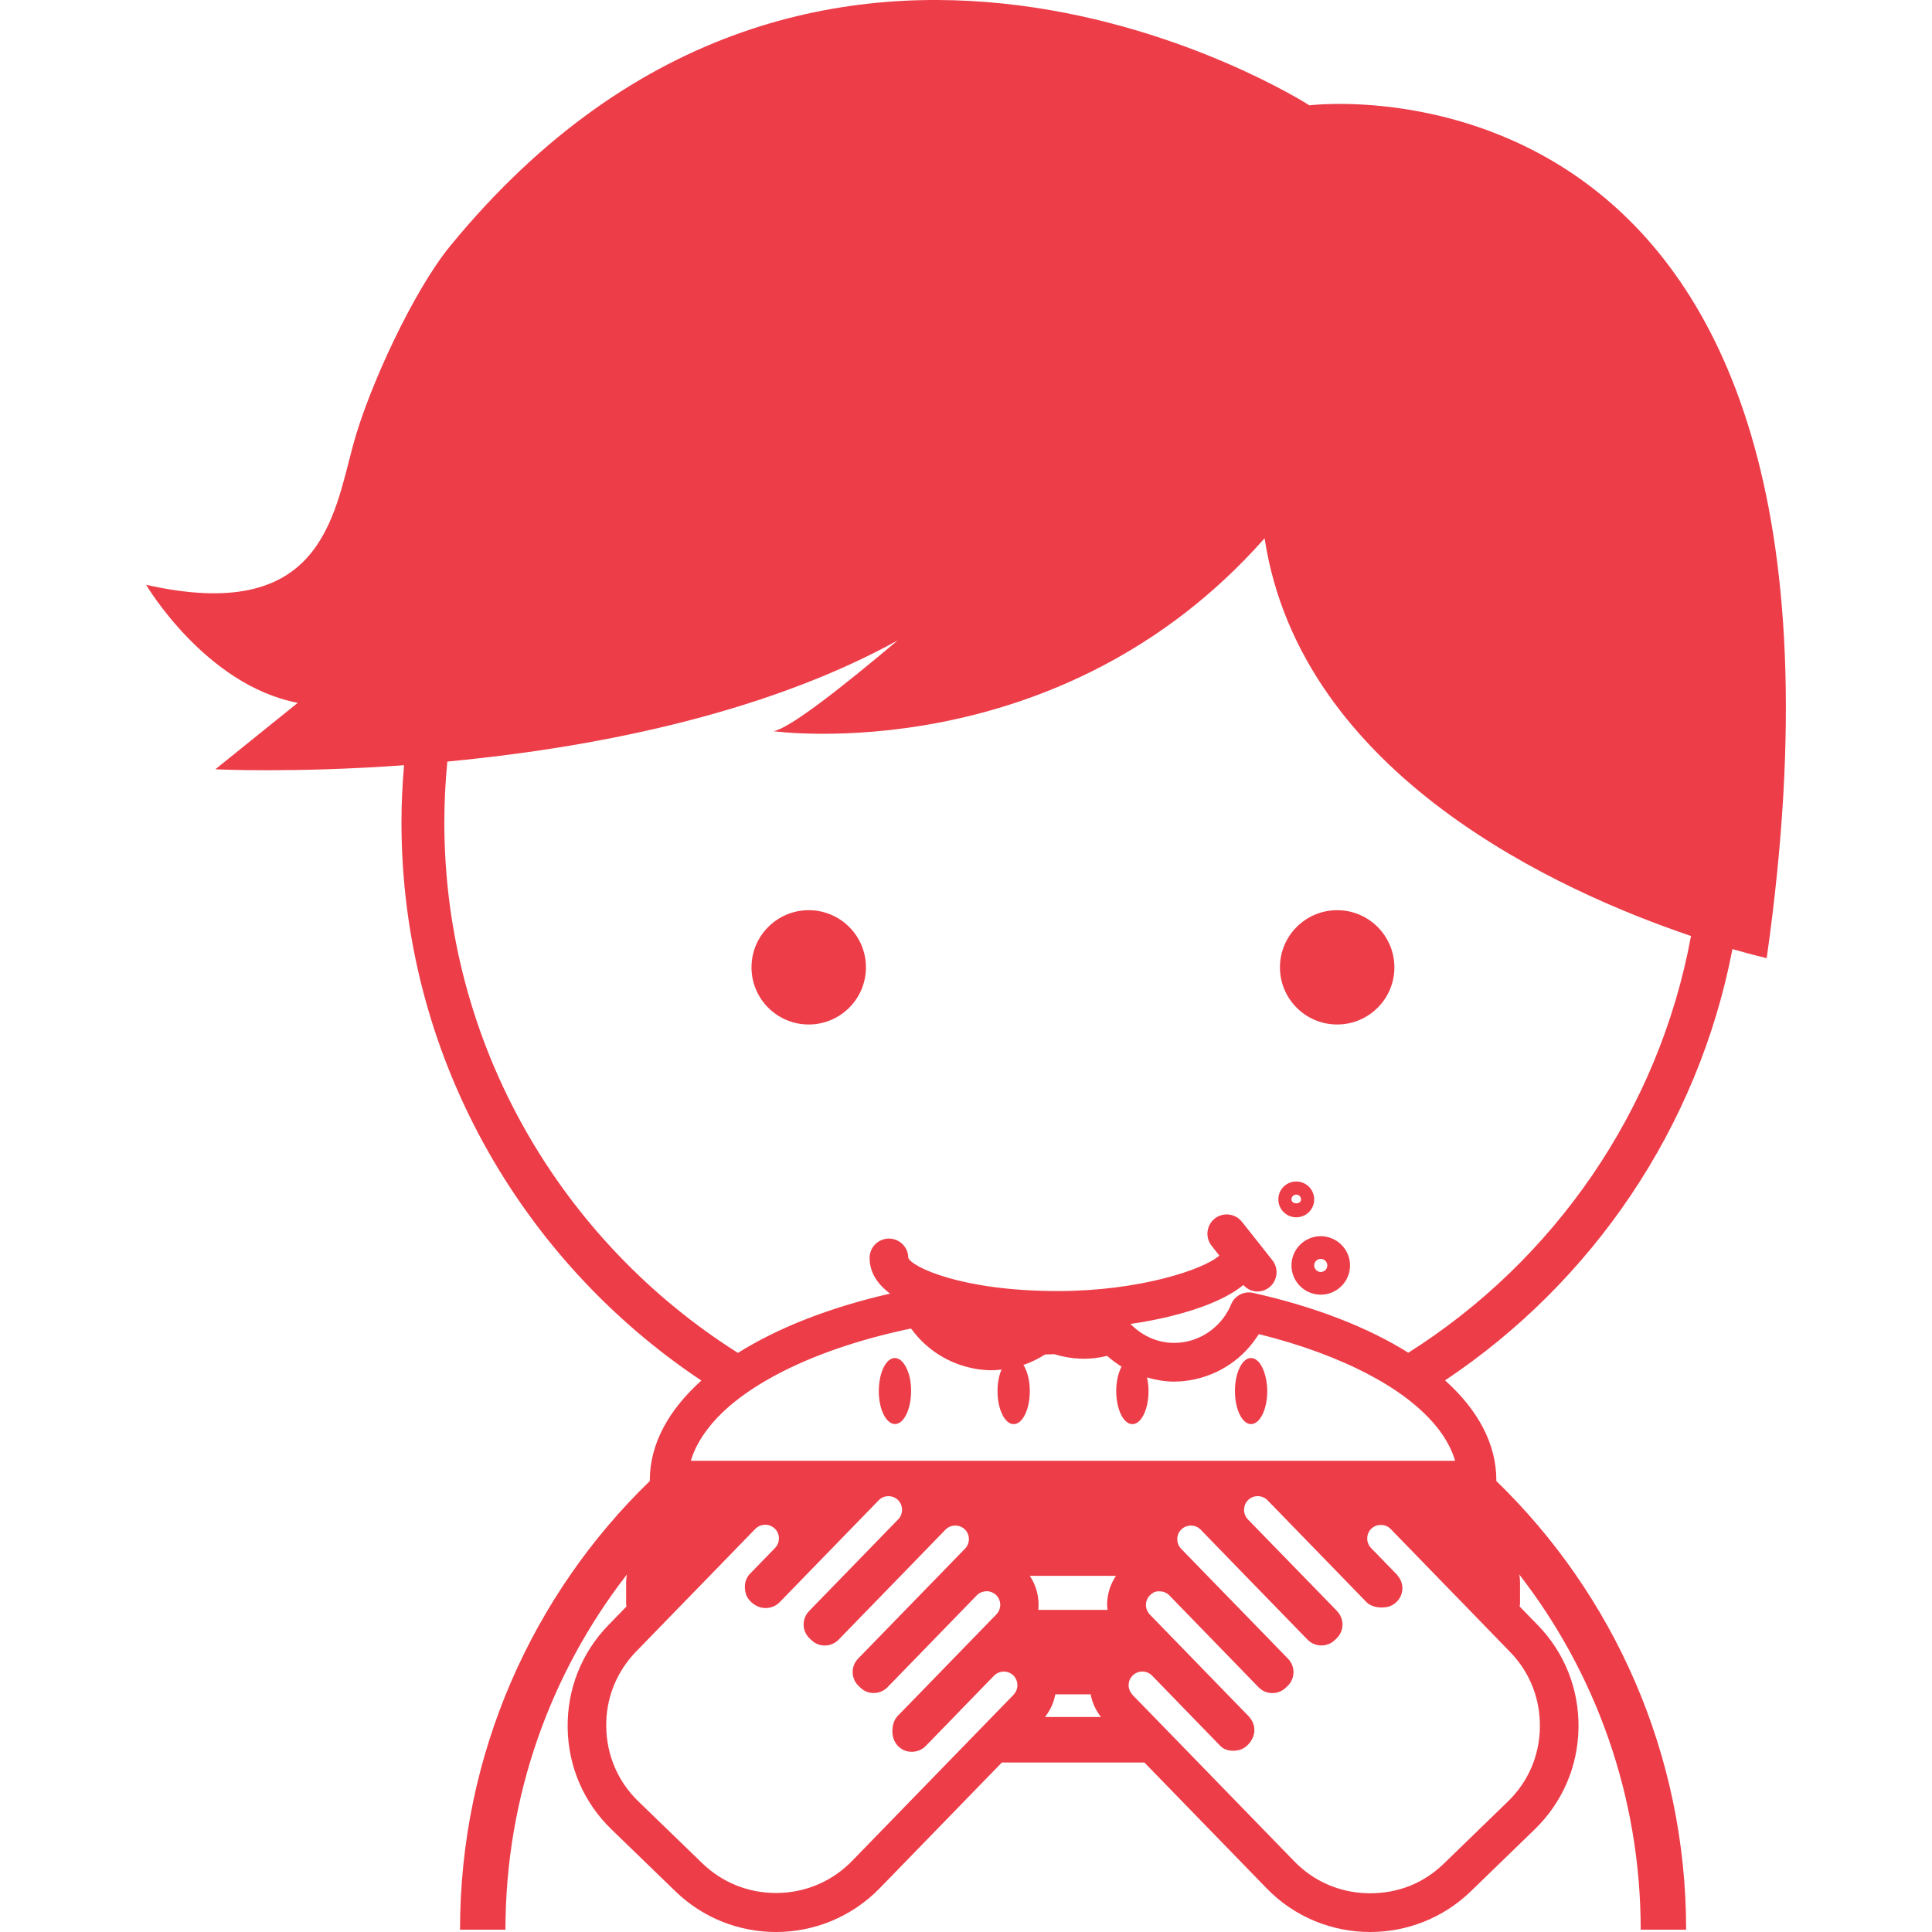
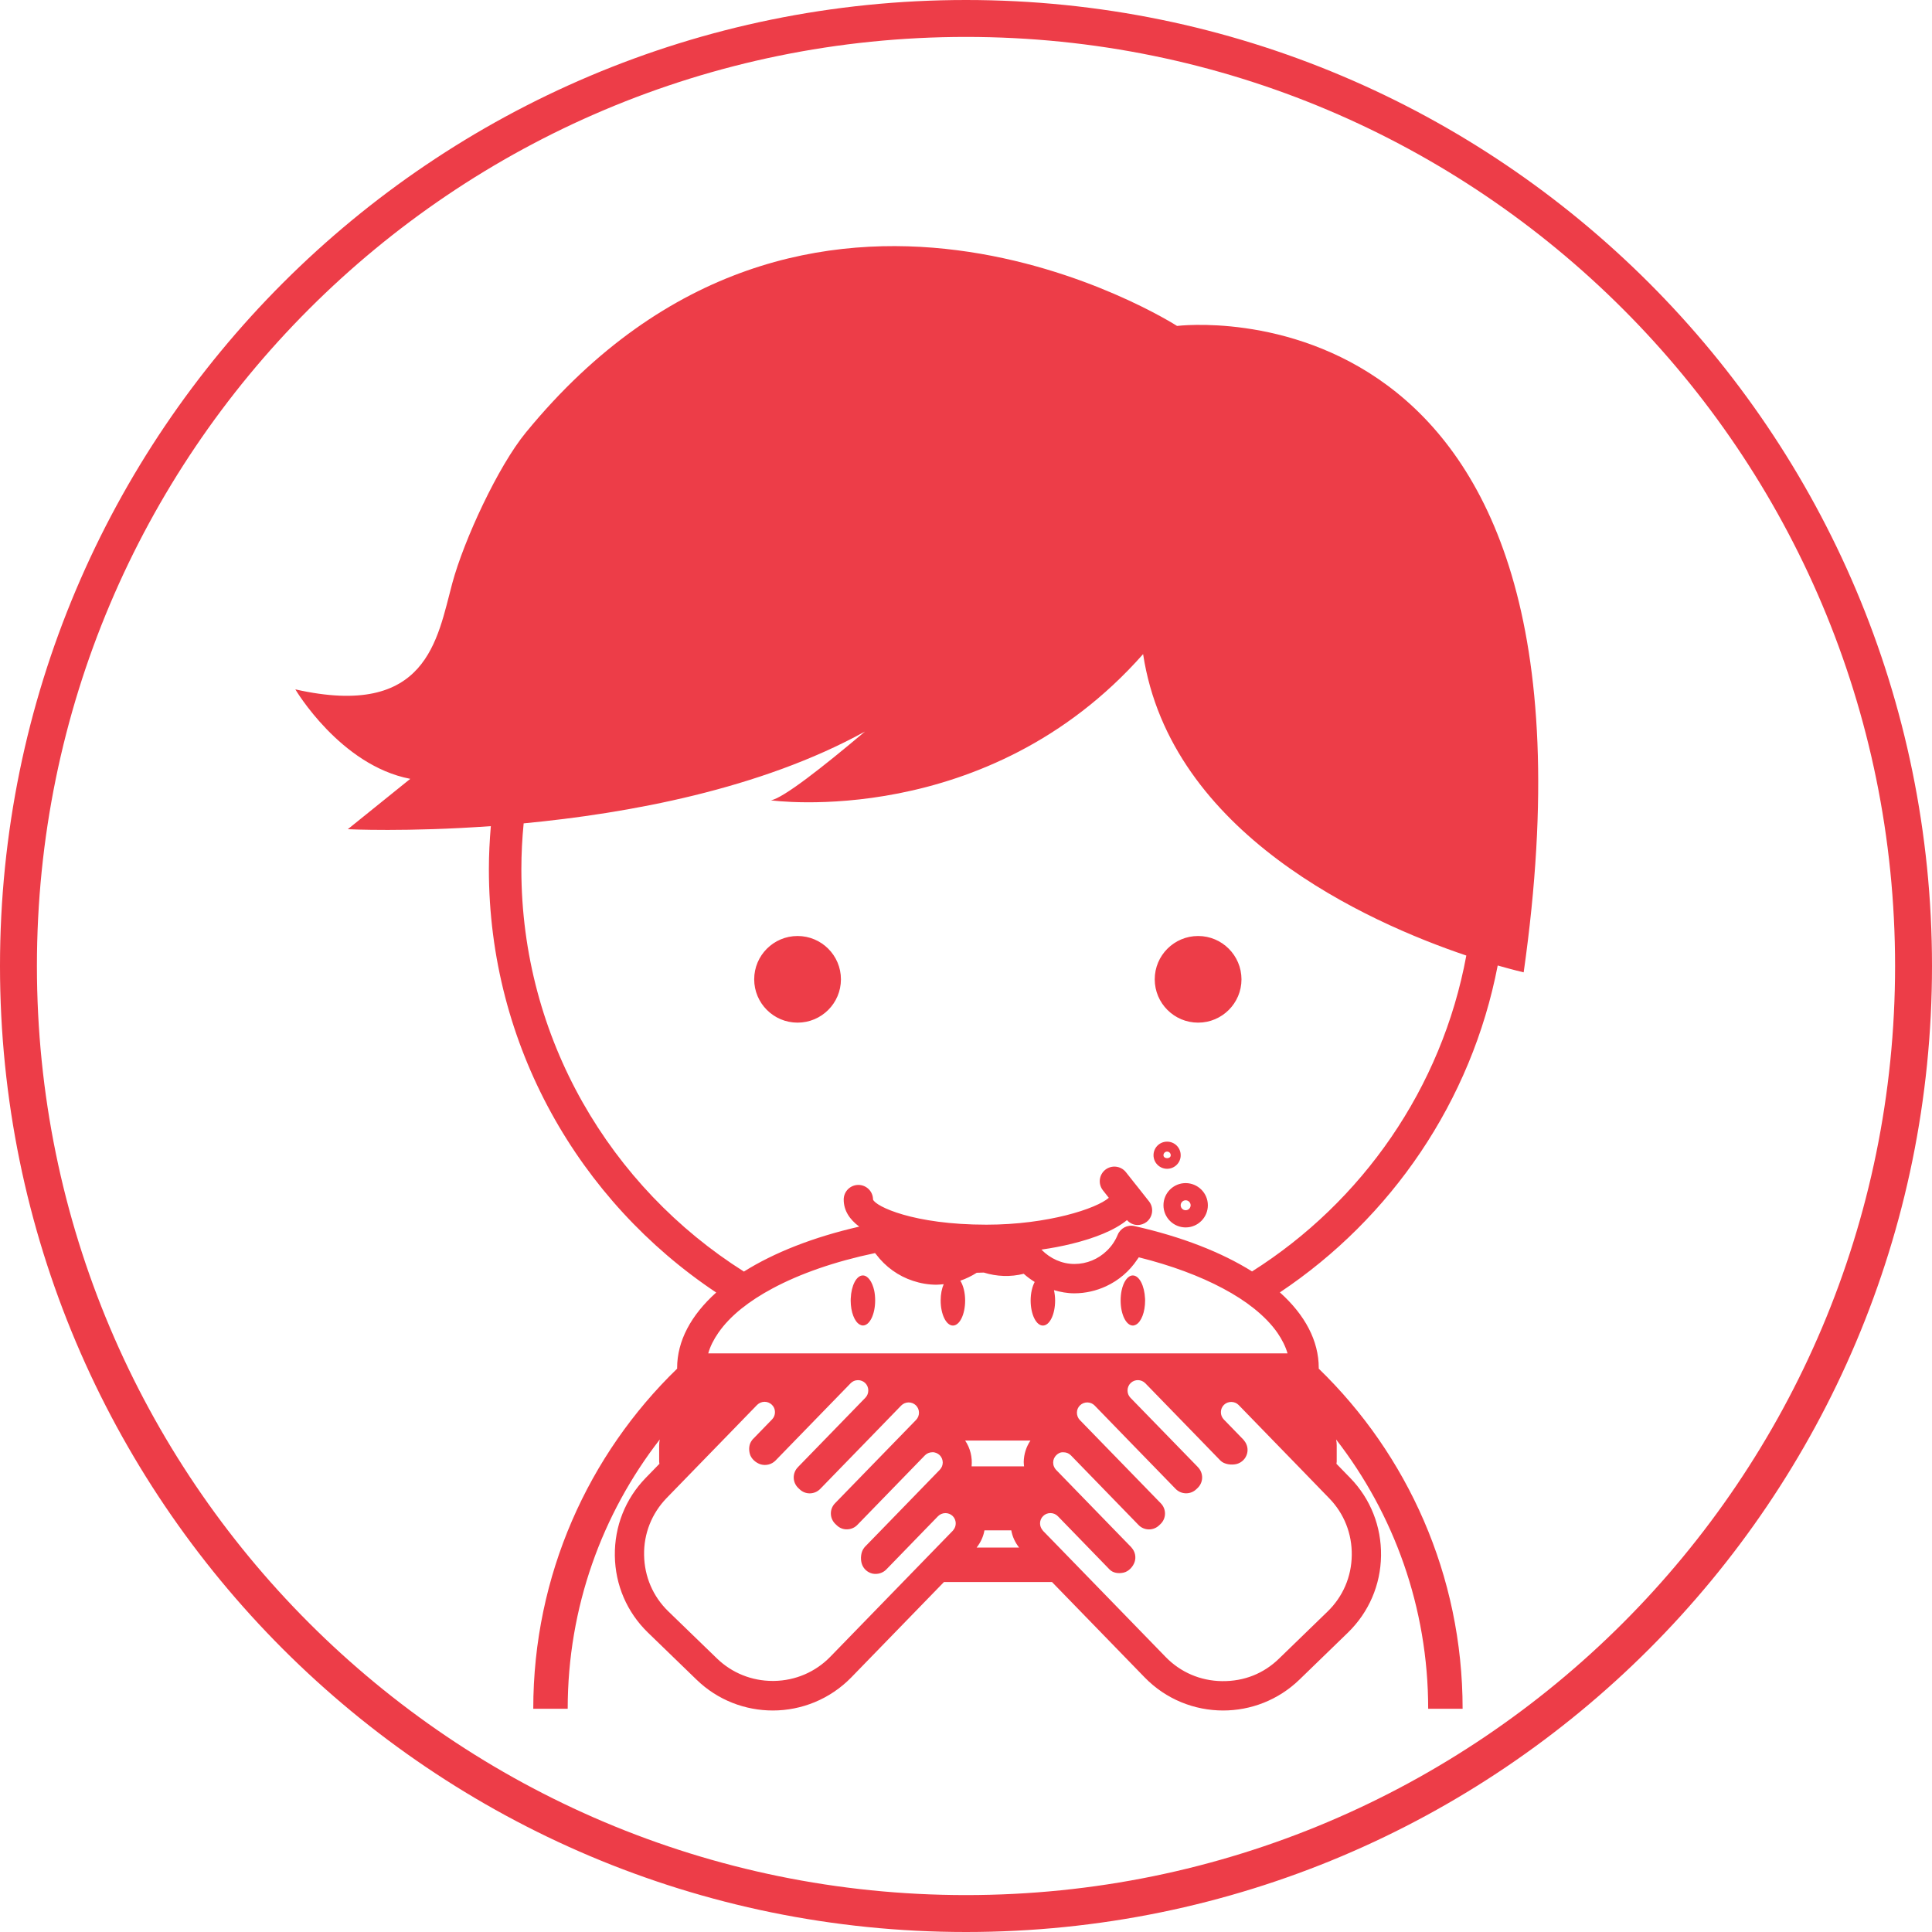
- <svg xmlns="http://www.w3.org/2000/svg" width="40px" height="40px" viewBox="0 0 101 119" version="1.1">
+ <svg xmlns="http://www.w3.org/2000/svg" width="157px" height="157px" viewBox="0 0 157 157" version="1.1">
  <g id="Page-1" stroke="none" stroke-width="1" fill="none" fill-rule="evenodd">
-     <g id="Sign-up---success" transform="translate(-665, -296)" fill="#ED3D48">
-       <path d="M709.337,355.582 C709.337,357.526 707.758,359.103 705.812,359.103 C703.867,359.103 702.288,357.526 702.288,355.582 C702.288,353.639 703.867,352.062 705.812,352.062 C707.758,352.062 709.337,353.639 709.337,355.582 Z M738.362,352.062 C736.416,352.062 734.837,353.639 734.837,355.582 C734.837,357.526 736.416,359.103 738.362,359.103 C740.307,359.103 741.887,357.526 741.887,355.582 C741.881,353.639 740.307,352.062 738.362,352.062 Z M764.818,355.015 C764.818,355.015 764.025,354.835 762.708,354.458 C760.582,365.5 754.046,374.991 745.007,381.023 C747.046,382.852 748.166,384.948 748.166,387.169 C748.166,387.185 748.161,387.202 748.161,387.218 C755.358,394.188 759.856,403.997 759.856,414.858 L757.058,414.858 C757.058,406.605 754.254,399.007 749.576,392.976 C749.609,393.129 749.625,393.293 749.625,393.457 L749.625,394.778 C749.625,394.838 749.603,394.892 749.603,394.952 L750.724,396.104 C752.374,397.801 753.26,400.045 753.227,402.424 C753.194,404.804 752.232,407.02 750.538,408.669 L746.592,412.495 C744.865,414.165 742.63,415 740.395,415 C738.072,415 735.75,414.099 734.012,412.304 L726.487,404.559 L717.71,404.559 L710.185,412.304 C708.441,414.094 706.119,415 703.801,415 C701.566,415 699.331,414.17 697.604,412.495 L693.653,408.669 C691.953,407.02 690.997,404.804 690.964,402.424 C690.931,400.045 691.817,397.801 693.467,396.104 L694.587,394.952 C694.582,394.892 694.566,394.838 694.566,394.778 L694.566,393.457 C694.566,393.293 694.582,393.129 694.615,392.976 C689.937,399.008 687.133,406.605 687.133,414.858 L684.335,414.858 C684.335,403.996 688.833,394.188 696.03,387.218 C696.03,387.202 696.025,387.185 696.025,387.169 C696.025,384.959 697.161,382.868 699.2,381.034 C688.073,373.617 680.728,360.971 680.728,346.637 C680.728,345.458 680.788,344.29 680.887,343.133 C674.077,343.624 669.263,343.384 669.263,343.384 L674.34,339.291 C668.64,338.199 665,332.02 665,332.02 C675.728,334.438 676.526,327.954 677.755,323.391 C678.701,319.887 681.471,313.894 683.745,311.132 C706.654,283.203 736.651,302.487 736.651,302.487 C736.651,302.487 772.928,297.929 764.818,355.016 L764.818,355.015 Z M718.414,399.193 C718.081,398.876 717.551,398.882 717.223,399.215 L716.108,400.361 L714.753,401.758 L713.02,403.543 C712.731,403.838 712.31,403.958 711.9,403.876 C711.496,403.783 711.168,403.488 711.036,403.09 C710.9,402.68 710.954,402.085 711.239,401.758 C711.25,401.747 711.25,401.736 711.261,401.725 L712.589,400.361 L717.37,395.438 C717.447,395.356 717.507,395.263 717.551,395.159 C717.589,395.061 717.611,394.952 717.611,394.843 C717.605,394.613 717.518,394.406 717.36,394.248 C717.201,394.095 716.955,393.997 716.758,394.013 C716.529,394.018 716.321,394.106 716.163,394.264 L715.294,395.159 L710.67,399.919 C710.452,400.148 710.146,400.273 709.834,400.279 C709.517,400.29 709.211,400.164 708.987,399.94 L708.878,399.837 C708.408,399.378 708.397,398.63 708.856,398.161 L711.774,395.159 L713.813,393.063 L715.441,391.388 C715.764,391.055 715.758,390.52 715.425,390.198 C715.091,389.881 714.561,389.887 714.233,390.22 L711.468,393.069 L709.43,395.165 L707.654,396.993 C707.195,397.463 706.446,397.479 705.976,397.02 L705.867,396.917 C705.637,396.698 705.506,396.398 705.5,396.082 C705.495,395.765 705.615,395.459 705.834,395.236 L705.905,395.159 L707.943,393.063 L711.326,389.581 C711.643,389.254 711.638,388.708 711.31,388.391 C711.151,388.238 710.944,388.156 710.725,388.156 L710.714,388.156 C710.485,388.156 710.277,388.249 710.124,388.408 L705.599,393.063 L704.019,394.69 C703.708,395.006 703.243,395.121 702.823,395.001 C702.424,394.881 702.036,394.542 701.932,394.139 C701.833,393.762 701.866,393.358 702.096,393.058 C702.112,393.036 702.123,393.009 702.145,392.987 L703.741,391.344 C703.894,391.186 703.981,390.973 703.976,390.744 C703.976,390.514 703.883,390.307 703.724,390.154 C703.56,389.996 703.347,389.914 703.134,389.914 C702.915,389.914 702.697,390.001 702.527,390.165 L699.724,393.052 L697.685,395.148 L695.696,397.195 L695.166,397.741 C693.964,398.985 693.308,400.628 693.341,402.369 C693.368,404.116 694.062,405.737 695.308,406.943 L699.259,410.769 C700.478,411.948 702.085,412.598 703.795,412.598 L703.894,412.598 C705.642,412.571 707.266,411.872 708.473,410.633 L714.392,404.542 L717.108,401.747 L718.441,400.377 C718.447,400.372 718.452,400.361 718.458,400.35 C718.747,400.028 718.737,399.509 718.414,399.193 L718.414,399.193 Z M723.814,401.758 C723.486,401.338 723.267,400.863 723.18,400.361 L720.999,400.361 C720.912,400.863 720.693,401.338 720.365,401.758 L723.814,401.758 Z M724.191,394.804 C724.202,394.171 724.393,393.576 724.737,393.063 L719.431,393.063 C719.852,393.691 720.026,394.433 719.955,395.159 L724.218,395.159 C724.207,395.039 724.191,394.924 724.191,394.804 L724.191,394.804 Z M744.46,393.063 L741.657,390.176 C741.34,389.848 740.793,389.843 740.465,390.159 C740.307,390.312 740.214,390.525 740.214,390.749 C740.208,390.978 740.296,391.186 740.449,391.349 L742.045,392.992 C742.066,393.014 742.077,393.041 742.099,393.063 C742.345,393.358 742.443,393.751 742.34,394.128 C742.23,394.531 741.919,394.848 741.514,394.963 C741.099,395.077 740.482,395.006 740.175,394.69 L738.596,393.063 L734.071,388.407 C733.754,388.08 733.213,388.064 732.88,388.391 C732.552,388.708 732.541,389.253 732.858,389.581 L736.246,393.063 L738.285,395.159 L738.356,395.236 C738.574,395.465 738.694,395.77 738.689,396.082 C738.684,396.398 738.552,396.698 738.323,396.917 L738.214,397.02 C737.744,397.473 736.989,397.457 736.536,396.993 L734.76,395.165 L732.721,393.069 L729.956,390.219 C729.634,389.887 729.098,389.881 728.765,390.203 C728.606,390.356 728.513,390.569 728.513,390.793 C728.513,391.022 728.595,391.235 728.748,391.393 L730.377,393.069 L732.415,395.164 L735.333,398.166 C735.793,398.636 735.782,399.389 735.312,399.842 L735.202,399.946 C734.978,400.164 734.678,400.29 734.355,400.284 C734.038,400.279 733.738,400.153 733.519,399.924 L728.896,395.164 L728.027,394.269 C727.874,394.111 727.661,394.018 727.437,394.018 C727.163,393.996 726.999,394.1 726.835,394.253 C726.677,394.411 726.584,394.619 726.584,394.842 C726.584,394.952 726.6,395.061 726.644,395.165 C726.682,395.268 726.742,395.361 726.819,395.443 L731.601,400.366 L732.929,401.731 C732.94,401.741 732.945,401.752 732.951,401.763 C733.24,402.08 733.339,402.527 733.202,402.931 C733.071,403.324 732.716,403.701 732.311,403.794 C731.907,403.887 731.459,403.837 731.169,403.543 L729.437,401.758 L728.081,400.361 L726.967,399.214 C726.803,399.045 726.584,398.958 726.36,398.958 C726.147,398.958 725.934,399.034 725.77,399.198 C725.442,399.515 725.436,400.028 725.737,400.366 C725.742,400.372 725.748,400.383 725.753,400.393 L727.087,401.763 L729.803,404.558 L735.722,410.649 C736.929,411.894 738.552,412.592 740.301,412.614 C742.11,412.636 743.695,411.992 744.935,410.786 L748.881,406.959 C750.127,405.753 750.827,404.132 750.848,402.386 C750.876,400.639 750.225,398.996 749.018,397.757 L748.493,397.217 L746.504,395.164 L744.46,393.063 Z M744.815,384.319 C744.34,383.631 743.695,382.966 742.903,382.332 C742.187,381.759 741.345,381.214 740.389,380.706 C738.509,379.702 736.197,378.834 733.541,378.173 C733.503,378.239 733.454,378.293 733.415,378.353 C732.781,379.309 731.902,380.051 730.88,380.526 C730.087,380.891 729.213,381.099 728.295,381.099 C727.732,381.099 727.18,380.995 726.65,380.842 C726.704,381.099 726.742,381.383 726.742,381.683 C726.742,382.807 726.3,383.719 725.748,383.719 C725.201,383.719 724.753,382.807 724.753,381.683 C724.753,381.082 724.884,380.553 725.081,380.176 C724.77,379.98 724.469,379.762 724.19,379.511 C723.114,379.783 722.004,379.74 720.944,379.412 C720.753,379.418 720.562,379.418 720.37,379.429 C719.949,379.696 719.501,379.915 719.037,380.073 C719.272,380.444 719.43,381.023 719.43,381.683 C719.43,382.807 718.988,383.719 718.436,383.719 C717.889,383.719 717.441,382.807 717.441,381.683 C717.441,381.175 717.534,380.711 717.687,380.357 C717.496,380.373 717.299,380.4 717.102,380.4 C716.441,380.4 715.796,380.286 715.189,380.084 C714.004,379.696 712.96,378.948 712.195,377.933 C712.167,377.895 712.135,377.868 712.107,377.829 C708.839,378.512 706.008,379.505 703.779,380.7 C702.828,381.208 701.986,381.754 701.27,382.327 C700.483,382.955 699.849,383.621 699.374,384.308 C698.997,384.854 698.712,385.411 698.554,385.978 L745.629,385.978 C745.465,385.416 745.186,384.86 744.815,384.319 L744.815,384.319 Z M760.156,353.65 C752.079,350.921 736.12,343.755 733.892,329.155 C721.224,343.493 703.649,341.037 703.649,341.037 C704.66,340.851 707.851,338.346 711.289,335.448 C702.796,340.131 692.057,342.101 683.554,342.909 C683.434,344.137 683.368,345.381 683.368,346.637 C683.368,360.386 690.598,372.475 701.452,379.331 C703.895,377.797 707.076,376.536 710.825,375.679 C710.043,375.095 709.562,374.375 709.562,373.479 C709.562,372.824 710.092,372.29 710.754,372.29 C711.409,372.29 711.945,372.819 711.945,373.479 C712.153,374.031 715.213,375.521 721.159,375.521 C726.17,375.521 730.127,374.205 731.105,373.337 L730.624,372.726 C730.22,372.213 730.307,371.465 730.821,371.056 C731.34,370.652 732.083,370.739 732.493,371.252 L733.319,372.295 L733.39,372.382 L734.373,373.627 C734.778,374.14 734.69,374.888 734.177,375.297 C733.958,375.466 733.696,375.548 733.444,375.548 C733.122,375.548 732.81,375.401 732.581,375.15 C731.564,375.985 729.941,376.618 728.105,377.071 C727.307,377.267 726.476,377.426 725.629,377.546 C726.345,378.282 727.302,378.714 728.313,378.714 C729.318,378.714 730.247,378.315 730.936,377.649 C731.313,377.289 731.619,376.852 731.827,376.345 C732.045,375.81 732.619,375.504 733.187,375.635 C737.04,376.498 740.27,377.769 742.746,379.32 C751.686,373.665 758.167,364.441 760.157,353.65 L760.156,353.65 Z M733.055,379.647 C732.645,379.647 732.29,380.16 732.142,380.886 C732.093,381.131 732.066,381.399 732.066,381.683 C732.066,382.802 732.508,383.713 733.055,383.718 L733.06,383.718 C733.148,383.718 733.23,383.686 733.312,383.647 C733.738,383.418 734.055,382.632 734.055,381.683 C734.055,381.628 734.05,381.579 734.05,381.524 C734,380.476 733.58,379.647 733.055,379.647 L733.055,379.647 Z M711.118,379.647 C710.593,379.647 710.173,380.476 710.134,381.524 C710.134,381.579 710.129,381.628 710.129,381.683 C710.129,382.627 710.446,383.418 710.872,383.642 C710.954,383.686 711.036,383.713 711.124,383.713 L711.129,383.713 C711.675,383.708 712.118,382.802 712.118,381.677 C712.118,381.393 712.091,381.126 712.042,380.88 C711.883,380.16 711.528,379.647 711.118,379.647 L711.118,379.647 Z M735.842,370.979 C735.23,370.979 734.738,370.483 734.738,369.877 C734.738,369.265 735.23,368.774 735.842,368.774 C736.454,368.774 736.946,369.265 736.946,369.877 C736.951,370.483 736.454,370.979 735.842,370.979 Z M736.137,369.877 C736.137,369.713 736.006,369.582 735.842,369.582 C735.678,369.582 735.547,369.713 735.547,369.877 C735.552,370.199 736.137,370.199 736.137,369.877 L736.137,369.877 Z M739.154,373.943 C739.154,374.936 738.345,375.744 737.35,375.744 C736.355,375.744 735.547,374.937 735.547,373.943 C735.547,372.95 736.355,372.142 737.35,372.142 C738.345,372.147 739.154,372.95 739.154,373.943 Z M737.755,373.943 C737.755,373.725 737.574,373.539 737.35,373.539 C737.132,373.539 736.946,373.719 736.946,373.943 C736.946,374.161 737.126,374.347 737.35,374.347 C737.574,374.347 737.755,374.167 737.755,373.943 Z" id="Fill-1" />
+     <g id="Sign-up---success" transform="translate(-641, -276)" fill="#ED3D48">
+       <g id="Group-4" transform="translate(634, 276)">
+         <g id="avatar-copy" transform="translate(7, 0)">
+           <g id="Group-6">
+             <path d="M78.5,154 C120.197,154 154,120.197 154,78.5 C154,36.803 120.197,3 78.5,3 C36.803,3 3,36.803 3,78.5 C3,120.197 36.803,154 78.5,154 Z M78.5,157 C35.146,157 -1.13686838e-13,121.854 -1.13686838e-13,78.5 C-1.13686838e-13,35.146 35.146,-1.13686838e-13 78.5,-1.13686838e-13 C121.854,-1.13686838e-13 157,35.146 157,78.5 C157,121.854 121.854,157 78.5,157 Z" id="Mask" fill-rule="nonzero" />
+             <path d="M68.337,79.582 C68.337,81.526 66.758,83.103 64.812,83.103 C62.867,83.103 61.288,81.526 61.288,79.582 C61.288,77.639 62.867,76.062 64.812,76.062 C66.758,76.062 68.337,77.639 68.337,79.582 Z M97.362,76.062 C95.416,76.062 93.837,77.639 93.837,79.582 C93.837,81.526 95.416,83.103 97.362,83.103 C99.307,83.103 100.887,81.526 100.887,79.582 C100.881,77.639 99.307,76.062 97.362,76.062 Z M123.818,79.015 C123.818,79.015 123.025,78.835 121.708,78.458 C119.582,89.5 113.046,98.991 104.007,105.023 C106.046,106.852 107.166,108.948 107.166,111.169 C107.166,111.185 107.161,111.202 107.161,111.218 C114.358,118.188 118.856,127.997 118.856,138.858 L116.058,138.858 C116.058,130.605 113.254,123.007 108.576,116.976 C108.609,117.129 108.625,117.293 108.625,117.457 L108.625,118.778 C108.625,118.838 108.603,118.892 108.603,118.952 L109.724,120.104 C111.374,121.801 112.26,124.045 112.227,126.424 C112.194,128.804 111.232,131.02 109.538,132.669 L105.592,136.495 C103.865,138.165 101.63,139 99.395,139 C97.072,139 94.75,138.099 93.012,136.304 L85.487,128.559 L76.71,128.559 L69.185,136.304 C67.441,138.094 65.119,139 62.801,139 C60.566,139 58.331,138.17 56.604,136.495 L52.653,132.669 C50.953,131.02 49.997,128.804 49.964,126.424 C49.931,124.045 50.817,121.801 52.467,120.104 L53.587,118.952 C53.582,118.892 53.566,118.838 53.566,118.778 L53.566,117.457 C53.566,117.293 53.582,117.129 53.615,116.976 C48.937,123.008 46.133,130.605 46.133,138.858 L43.335,138.858 C43.335,127.996 47.833,118.188 55.03,111.218 C55.03,111.202 55.025,111.185 55.025,111.169 C55.025,108.959 56.161,106.868 58.2,105.034 C47.073,97.617 39.728,84.971 39.728,70.637 C39.728,69.458 39.788,68.29 39.887,67.133 C33.077,67.624 28.263,67.384 28.263,67.384 L33.34,63.291 C27.64,62.199 24,56.02 24,56.02 C34.728,58.438 35.526,51.954 36.755,47.391 C37.701,43.887 40.471,37.894 42.745,35.132 C65.654,7.203 95.651,26.487 95.651,26.487 C95.651,26.487 131.928,21.929 123.818,79.016 L123.818,79.015 Z M77.414,123.193 C77.081,122.876 76.551,122.882 76.223,123.215 L75.108,124.361 L73.753,125.758 L72.02,127.543 C71.731,127.838 71.31,127.958 70.9,127.876 C70.496,127.783 70.168,127.488 70.036,127.09 C69.9,126.68 69.954,126.085 70.239,125.758 C70.25,125.747 70.25,125.736 70.261,125.725 L71.589,124.361 L76.37,119.438 C76.447,119.356 76.507,119.263 76.551,119.159 C76.589,119.061 76.611,118.952 76.611,118.843 C76.605,118.613 76.518,118.406 76.36,118.248 C76.201,118.095 75.955,117.997 75.758,118.013 C75.529,118.018 75.321,118.106 75.163,118.264 L74.294,119.159 L69.67,123.919 C69.452,124.148 69.146,124.273 68.834,124.279 C68.517,124.29 68.211,124.164 67.987,123.94 L67.878,123.837 C67.408,123.378 67.397,122.63 67.856,122.161 L70.774,119.159 L72.813,117.063 L74.441,115.388 C74.764,115.055 74.758,114.52 74.425,114.198 C74.091,113.881 73.561,113.887 73.233,114.22 L70.468,117.069 L68.43,119.165 L66.654,120.993 C66.195,121.463 65.446,121.479 64.976,121.02 L64.867,120.917 C64.637,120.698 64.506,120.398 64.5,120.082 C64.495,119.765 64.615,119.459 64.834,119.236 L64.905,119.159 L66.943,117.063 L70.326,113.581 C70.643,113.254 70.638,112.708 70.31,112.391 C70.151,112.238 69.944,112.156 69.725,112.156 L69.714,112.156 C69.485,112.156 69.277,112.249 69.124,112.408 L64.599,117.063 L63.019,118.69 C62.708,119.006 62.243,119.121 61.823,119.001 C61.424,118.881 61.036,118.542 60.932,118.139 C60.833,117.762 60.866,117.358 61.096,117.058 C61.112,117.036 61.123,117.009 61.145,116.987 L62.741,115.344 C62.894,115.186 62.981,114.973 62.976,114.744 C62.976,114.514 62.883,114.307 62.724,114.154 C62.56,113.996 62.347,113.914 62.134,113.914 C61.915,113.914 61.697,114.001 61.527,114.165 L58.724,117.052 L56.685,119.148 L54.696,121.195 L54.166,121.741 C52.964,122.985 52.308,124.628 52.341,126.369 C52.368,128.116 53.062,129.737 54.308,130.943 L58.259,134.769 C59.478,135.948 61.085,136.598 62.795,136.598 L62.894,136.598 C64.642,136.571 66.266,135.872 67.473,134.633 L73.392,128.542 L76.108,125.747 L77.441,124.377 C77.447,124.372 77.452,124.361 77.458,124.35 C77.747,124.028 77.737,123.509 77.414,123.193 L77.414,123.193 Z M82.814,125.758 C82.486,125.338 82.267,124.863 82.18,124.361 L79.999,124.361 C79.912,124.863 79.693,125.338 79.365,125.758 L82.814,125.758 Z M83.191,118.804 C83.202,118.171 83.393,117.576 83.737,117.063 L78.431,117.063 C78.852,117.691 79.026,118.433 78.955,119.159 L83.218,119.159 C83.207,119.039 83.191,118.924 83.191,118.804 L83.191,118.804 Z M103.46,117.063 L100.657,114.176 C100.34,113.848 99.793,113.843 99.465,114.159 C99.307,114.312 99.214,114.525 99.214,114.749 C99.208,114.978 99.296,115.186 99.449,115.349 L101.045,116.992 C101.066,117.014 101.077,117.041 101.099,117.063 C101.345,117.358 101.443,117.751 101.34,118.128 C101.23,118.531 100.919,118.848 100.514,118.963 C100.099,119.077 99.482,119.006 99.175,118.69 L97.596,117.063 L93.071,112.407 C92.754,112.08 92.213,112.064 91.88,112.391 C91.552,112.708 91.541,113.253 91.858,113.581 L95.246,117.063 L97.285,119.159 L97.356,119.236 C97.574,119.465 97.694,119.77 97.689,120.082 C97.684,120.398 97.552,120.698 97.323,120.917 L97.214,121.02 C96.744,121.473 95.989,121.457 95.536,120.993 L93.76,119.165 L91.721,117.069 L88.956,114.219 C88.634,113.887 88.098,113.881 87.765,114.203 C87.606,114.356 87.513,114.569 87.513,114.793 C87.513,115.022 87.595,115.235 87.748,115.393 L89.377,117.069 L91.415,119.164 L94.333,122.166 C94.793,122.636 94.782,123.389 94.312,123.842 L94.202,123.946 C93.978,124.164 93.678,124.29 93.355,124.284 C93.038,124.279 92.738,124.153 92.519,123.924 L87.896,119.164 L87.027,118.269 C86.874,118.111 86.661,118.018 86.437,118.018 C86.163,117.996 85.999,118.1 85.835,118.253 C85.677,118.411 85.584,118.619 85.584,118.842 C85.584,118.952 85.6,119.061 85.644,119.165 C85.682,119.268 85.742,119.361 85.819,119.443 L90.601,124.366 L91.929,125.731 C91.94,125.741 91.945,125.752 91.951,125.763 C92.24,126.08 92.339,126.527 92.202,126.931 C92.071,127.324 91.716,127.701 91.311,127.794 C90.907,127.887 90.459,127.837 90.169,127.543 L88.437,125.758 L87.081,124.361 L85.967,123.214 C85.803,123.045 85.584,122.958 85.36,122.958 C85.147,122.958 84.934,123.034 84.77,123.198 C84.442,123.515 84.436,124.028 84.737,124.366 C84.742,124.372 84.748,124.383 84.753,124.393 L86.087,125.763 L88.803,128.558 L94.722,134.649 C95.929,135.894 97.552,136.592 99.301,136.614 C101.11,136.636 102.695,135.992 103.935,134.786 L107.881,130.959 C109.127,129.753 109.827,128.132 109.848,126.386 C109.876,124.639 109.225,122.996 108.018,121.757 L107.493,121.217 L105.504,119.164 L103.46,117.063 Z M103.815,108.319 C103.34,107.631 102.695,106.966 101.903,106.332 C101.187,105.759 100.345,105.214 99.389,104.706 C97.509,103.702 95.197,102.834 92.541,102.173 C92.503,102.239 92.454,102.293 92.415,102.353 C91.781,103.309 90.902,104.051 89.88,104.526 C89.087,104.891 88.213,105.099 87.295,105.099 C86.732,105.099 86.18,104.995 85.65,104.842 C85.704,105.099 85.742,105.383 85.742,105.683 C85.742,106.807 85.3,107.719 84.748,107.719 C84.201,107.719 83.753,106.807 83.753,105.683 C83.753,105.082 83.884,104.553 84.081,104.176 C83.77,103.98 83.469,103.762 83.19,103.511 C82.114,103.783 81.004,103.74 79.944,103.412 C79.753,103.418 79.562,103.418 79.37,103.429 C78.949,103.696 78.501,103.915 78.037,104.073 C78.272,104.444 78.43,105.023 78.43,105.683 C78.43,106.807 77.988,107.719 77.436,107.719 C76.889,107.719 76.441,106.807 76.441,105.683 C76.441,105.175 76.534,104.711 76.687,104.357 C76.496,104.373 76.299,104.4 76.102,104.4 C75.441,104.4 74.796,104.286 74.189,104.084 C73.004,103.696 71.96,102.948 71.195,101.933 C71.167,101.895 71.135,101.868 71.107,101.829 C67.839,102.512 65.008,103.505 62.779,104.7 C61.828,105.208 60.986,105.754 60.27,106.327 C59.483,106.955 58.849,107.621 58.374,108.308 C57.997,108.854 57.712,109.411 57.554,109.978 L104.629,109.978 C104.465,109.416 104.186,108.86 103.815,108.319 L103.815,108.319 Z M119.156,77.65 C111.079,74.921 95.12,67.755 92.892,53.155 C80.224,67.493 62.649,65.037 62.649,65.037 C63.66,64.851 66.851,62.346 70.289,59.448 C61.796,64.131 51.057,66.101 42.554,66.909 C42.434,68.137 42.368,69.381 42.368,70.637 C42.368,84.386 49.598,96.475 60.452,103.331 C62.895,101.797 66.076,100.536 69.825,99.679 C69.043,99.095 68.562,98.375 68.562,97.479 C68.562,96.824 69.092,96.29 69.754,96.29 C70.409,96.29 70.945,96.819 70.945,97.479 C71.153,98.031 74.213,99.521 80.159,99.521 C85.17,99.521 89.127,98.205 90.105,97.337 L89.624,96.726 C89.22,96.213 89.307,95.465 89.821,95.056 C90.34,94.652 91.083,94.739 91.493,95.252 L92.319,96.295 L92.39,96.382 L93.373,97.627 C93.778,98.14 93.69,98.888 93.177,99.297 C92.958,99.466 92.696,99.548 92.444,99.548 C92.122,99.548 91.81,99.401 91.581,99.15 C90.564,99.985 88.941,100.618 87.105,101.071 C86.307,101.267 85.476,101.426 84.629,101.546 C85.345,102.282 86.302,102.714 87.313,102.714 C88.318,102.714 89.247,102.315 89.936,101.649 C90.313,101.289 90.619,100.852 90.827,100.345 C91.045,99.81 91.619,99.504 92.187,99.635 C96.04,100.498 99.27,101.769 101.746,103.32 C110.686,97.665 117.167,88.441 119.157,77.65 L119.156,77.65 Z M92.055,103.647 C91.645,103.647 91.29,104.16 91.142,104.886 C91.093,105.131 91.066,105.399 91.066,105.683 C91.066,106.802 91.508,107.713 92.055,107.718 L92.06,107.718 C92.148,107.718 92.23,107.686 92.312,107.647 C92.738,107.418 93.055,106.632 93.055,105.683 C93.055,105.628 93.05,105.579 93.05,105.524 C93,104.476 92.58,103.647 92.055,103.647 L92.055,103.647 Z M70.118,103.647 C69.593,103.647 69.173,104.476 69.134,105.524 C69.134,105.579 69.129,105.628 69.129,105.683 C69.129,106.627 69.446,107.418 69.872,107.642 C69.954,107.686 70.036,107.713 70.124,107.713 L70.129,107.713 C70.675,107.708 71.118,106.802 71.118,105.677 C71.118,105.393 71.091,105.126 71.042,104.88 C70.883,104.16 70.528,103.647 70.118,103.647 L70.118,103.647 Z M94.842,94.979 C94.23,94.979 93.738,94.483 93.738,93.877 C93.738,93.265 94.23,92.774 94.842,92.774 C95.454,92.774 95.946,93.265 95.946,93.877 C95.951,94.483 95.454,94.979 94.842,94.979 Z M95.137,93.877 C95.137,93.713 95.006,93.582 94.842,93.582 C94.678,93.582 94.547,93.713 94.547,93.877 C94.552,94.199 95.137,94.199 95.137,93.877 L95.137,93.877 Z M98.154,97.943 C98.154,98.936 97.345,99.744 96.35,99.744 C95.355,99.744 94.547,98.937 94.547,97.943 C94.547,96.95 95.355,96.142 96.35,96.142 C97.345,96.147 98.154,96.95 98.154,97.943 Z M96.755,97.943 C96.755,97.725 96.574,97.539 96.35,97.539 C96.132,97.539 95.946,97.719 95.946,97.943 C95.946,98.161 96.126,98.347 96.35,98.347 C96.574,98.347 96.755,98.167 96.755,97.943 Z" id="Fill-1" />
+           </g>
+         </g>
+       </g>
    </g>
  </g>
</svg>
